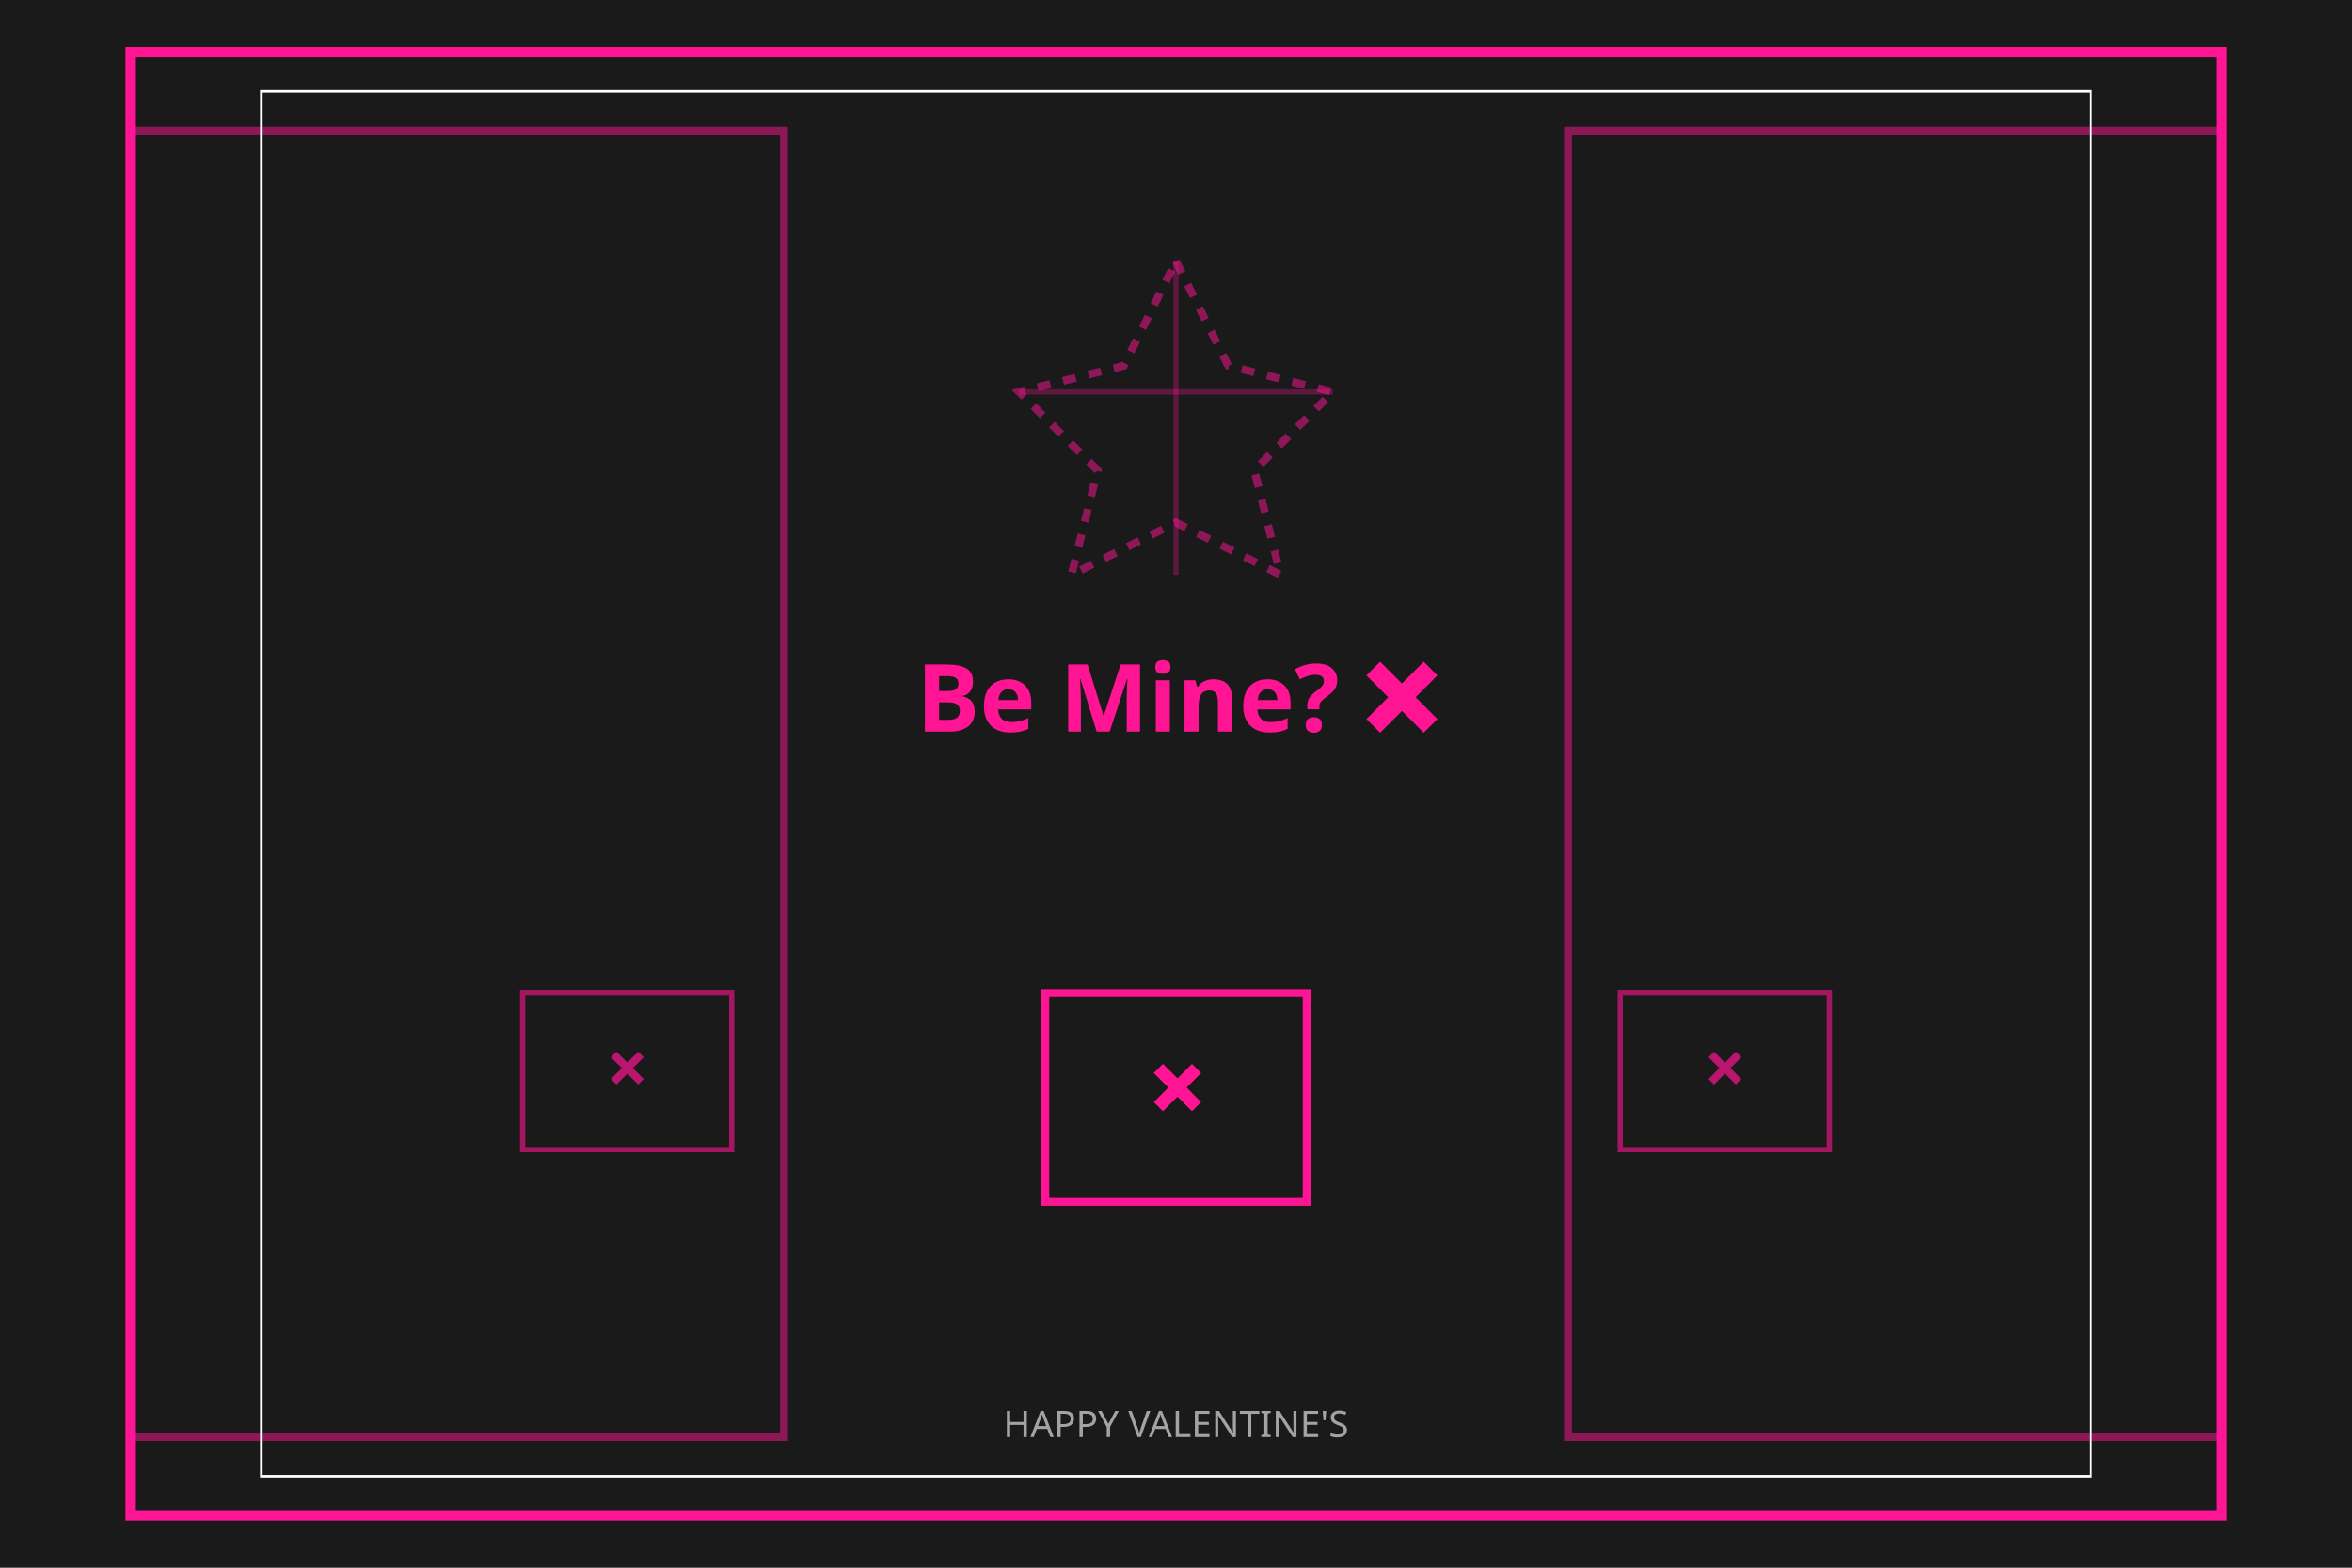
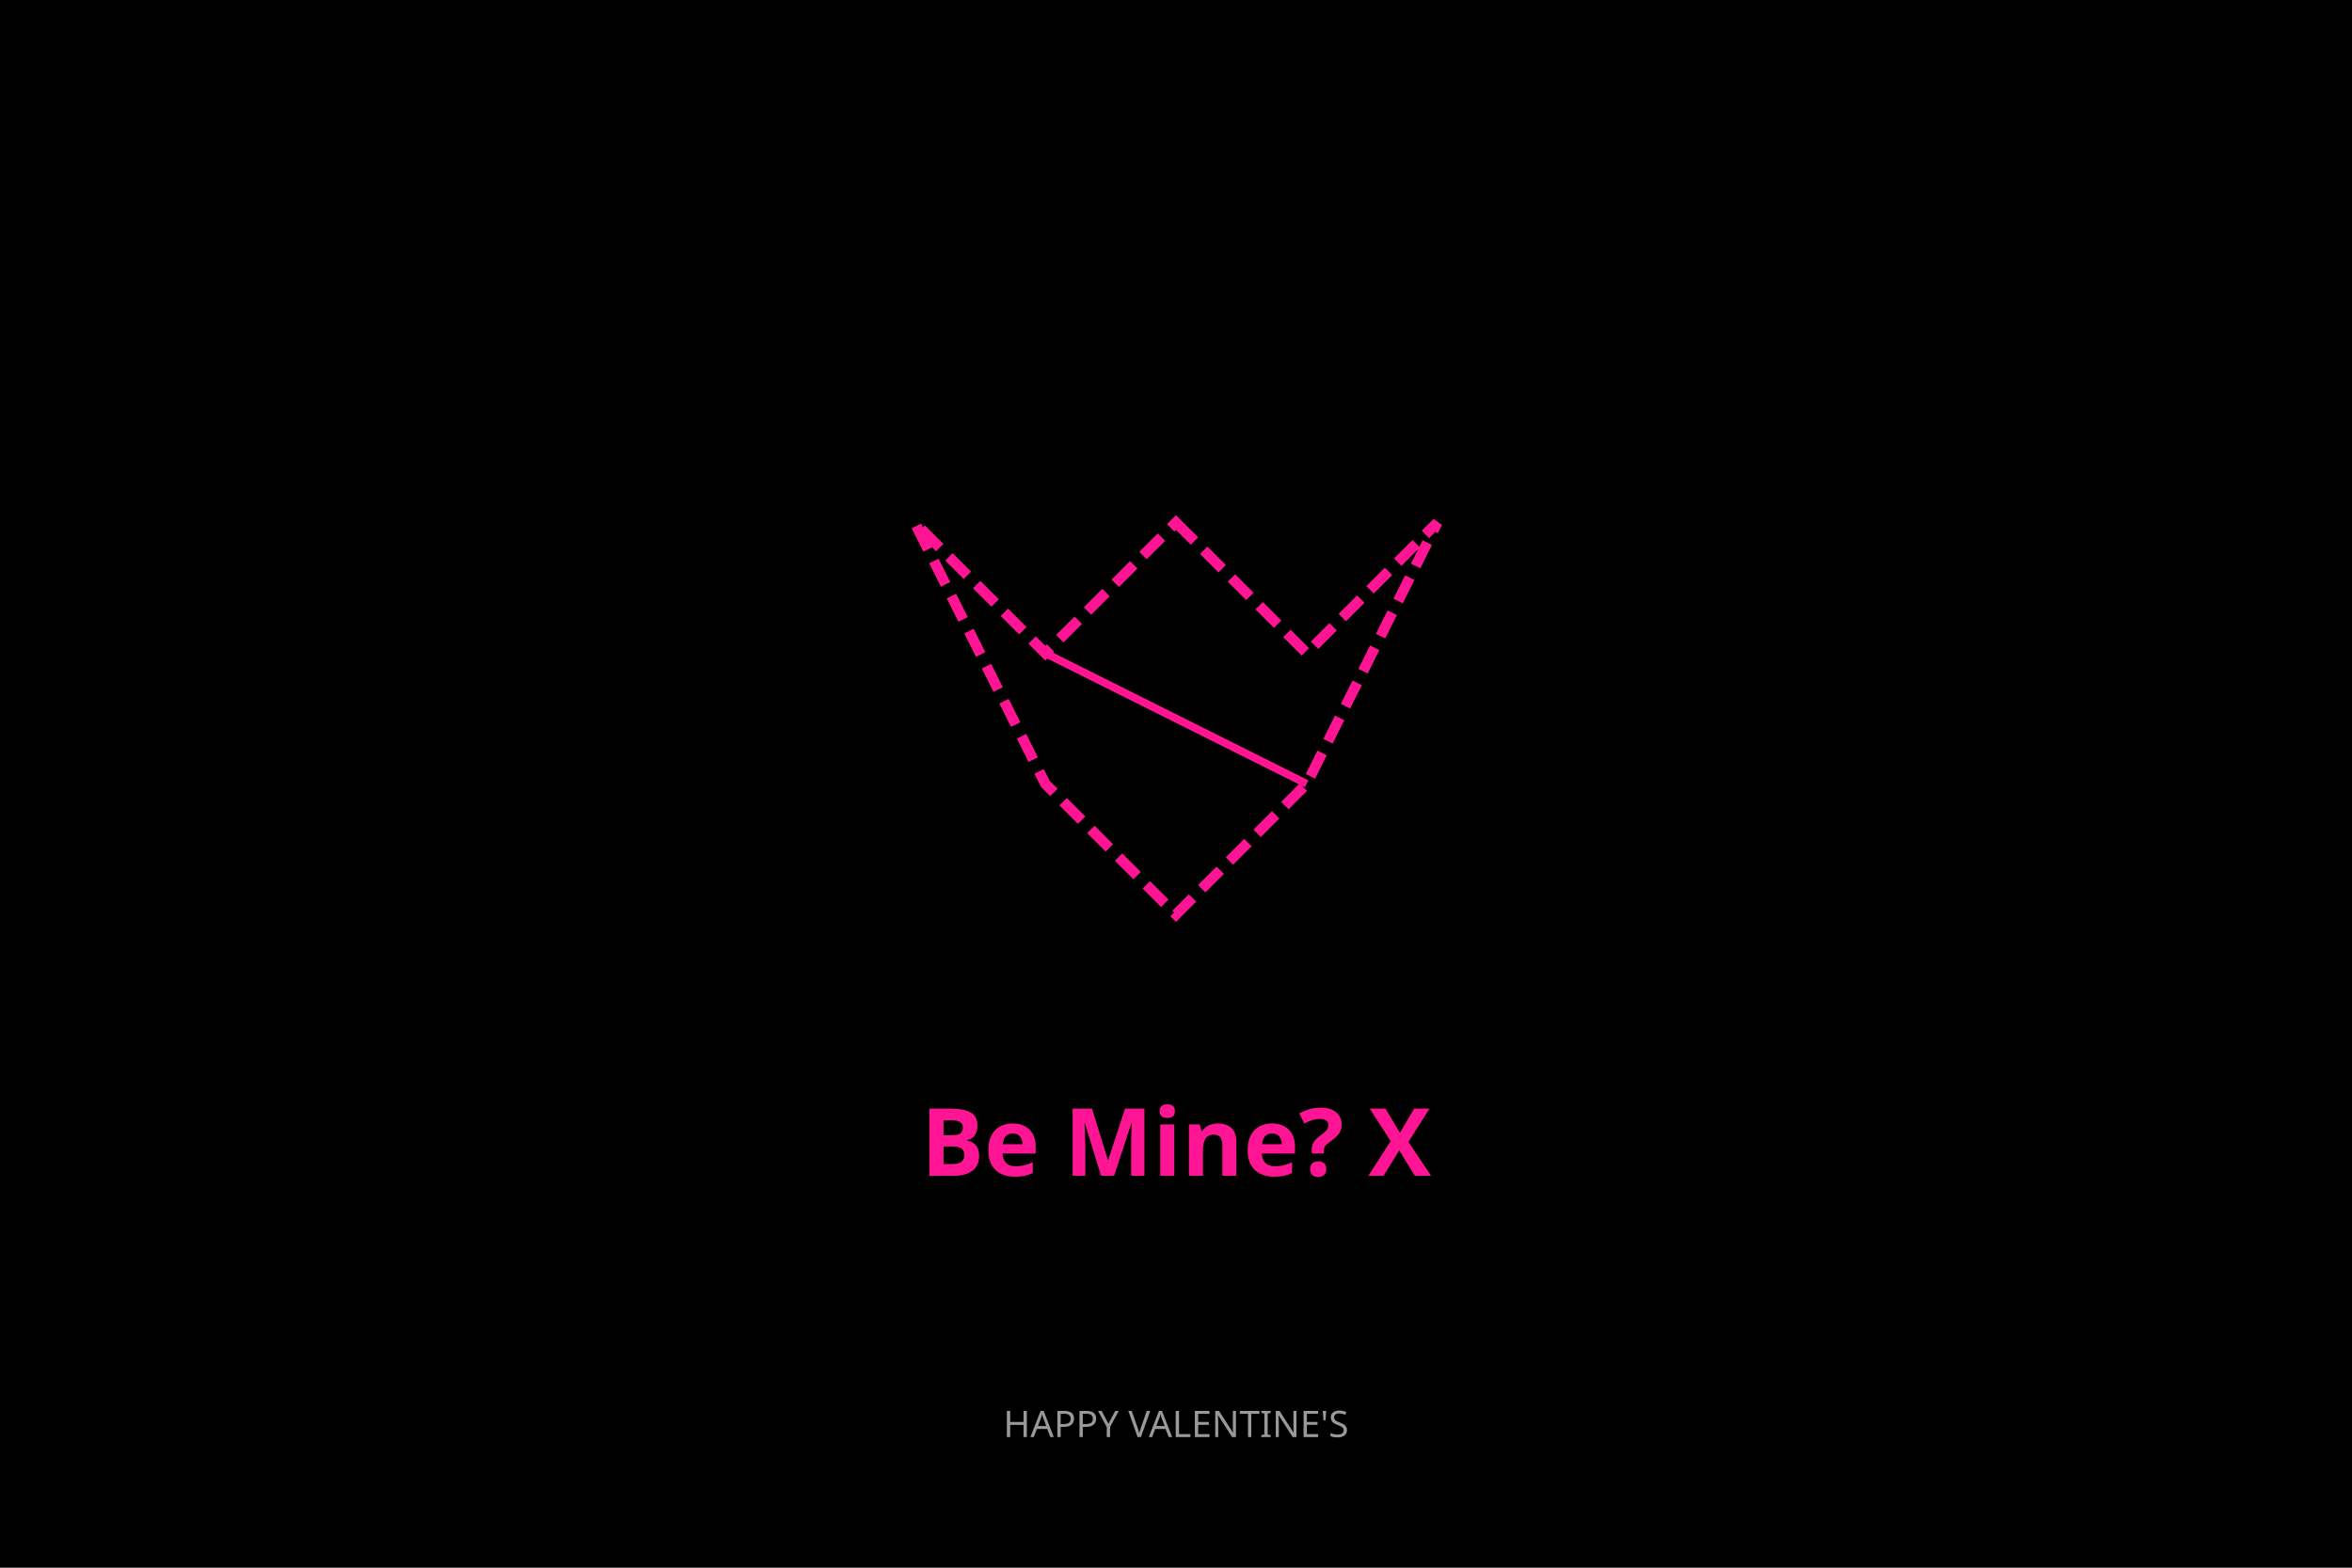
- <svg xmlns="http://www.w3.org/2000/svg" viewBox="0 0 900 600" style="background:#000000">
-   <rect width="900" height="600" fill="#1a1a1a" />
-   <rect x="50" y="50" width="250" height="500" fill="none" stroke="#ff1493" stroke-width="3" opacity="0.5" />
-   <rect x="600" y="50" width="250" height="500" fill="none" stroke="#ff1493" stroke-width="3" opacity="0.5" />
-   <rect x="50" y="20" width="800" height="560" fill="none" stroke="#ff1493" stroke-width="4" />
-   <rect x="100" y="35" width="700" height="530" fill="none" stroke="#ffffff" stroke-width="1" />
-   <path d="M 450 100 L 470 140 L 510 150 L 480 180 L 490 220 L 450 200 L 410 220 L 420 180 L 390 150 L 430 140 Z" fill="none" stroke="#ff1493" stroke-width="3" stroke-dasharray="5 5" opacity="0.5" />
-   <line x1="450" y1="100" x2="450" y2="220" stroke="#ff1493" stroke-width="2" opacity="0.3" />
-   <line x1="390" y1="150" x2="510" y2="150" stroke="#ff1493" stroke-width="2" opacity="0.3" />
-   <rect x="400" y="380" width="100" height="80" fill="none" stroke="#ff1493" stroke-width="3" />
-   <text x="450" y="425" font-family="sans-serif" font-size="24" fill="#ff1493" text-anchor="middle" font-weight="bold">❌</text>
-   <rect x="200" y="380" width="80" height="60" fill="none" stroke="#ff1493" stroke-width="2" opacity="0.6" />
-   <text x="240" y="415" font-family="sans-serif" font-size="18" fill="#ff1493" text-anchor="middle" opacity="0.7">❌</text>
-   <rect x="620" y="380" width="80" height="60" fill="none" stroke="#ff1493" stroke-width="2" opacity="0.6" />
-   <text x="660" y="415" font-family="sans-serif" font-size="18" fill="#ff1493" text-anchor="middle" opacity="0.7">❌</text>
-   <text x="450" y="280" font-family="sans-serif" font-size="36" fill="#ff1493" text-anchor="middle" font-weight="bold">Be Mine? ❌</text>
-   <text x="450" y="550" font-family="sans-serif" font-size="14" fill="#ffffff" text-anchor="middle" opacity="0.6">HAPPY VALENTINE'S</text>
+ <svg xmlns="http://www.w3.org/2000/svg" viewBox="0 0 900 600">
+   <rect width="900" height="600" fill="#000" />
+   <path d="M 450 200 L 500 250 L 550 200 L 500 300 L 450 350 L 400 300 L 350 200 L 400 250 Z" fill="none" stroke="#ff1493" stroke-width="4" stroke-dasharray="10 5" />
+   <line x1="400" y1="250" x2="500" y2="300" stroke="#ff1493" stroke-width="3" />
+   <text x="450" y="450" font-family="sans-serif" font-size="36" fill="#ff1493" text-anchor="middle" font-weight="bold">Be Mine? X</text>
+   <text x="450" y="550" font-family="sans-serif" font-size="14" fill="#fff" text-anchor="middle" opacity="0.6">HAPPY VALENTINE'S</text>
</svg>
